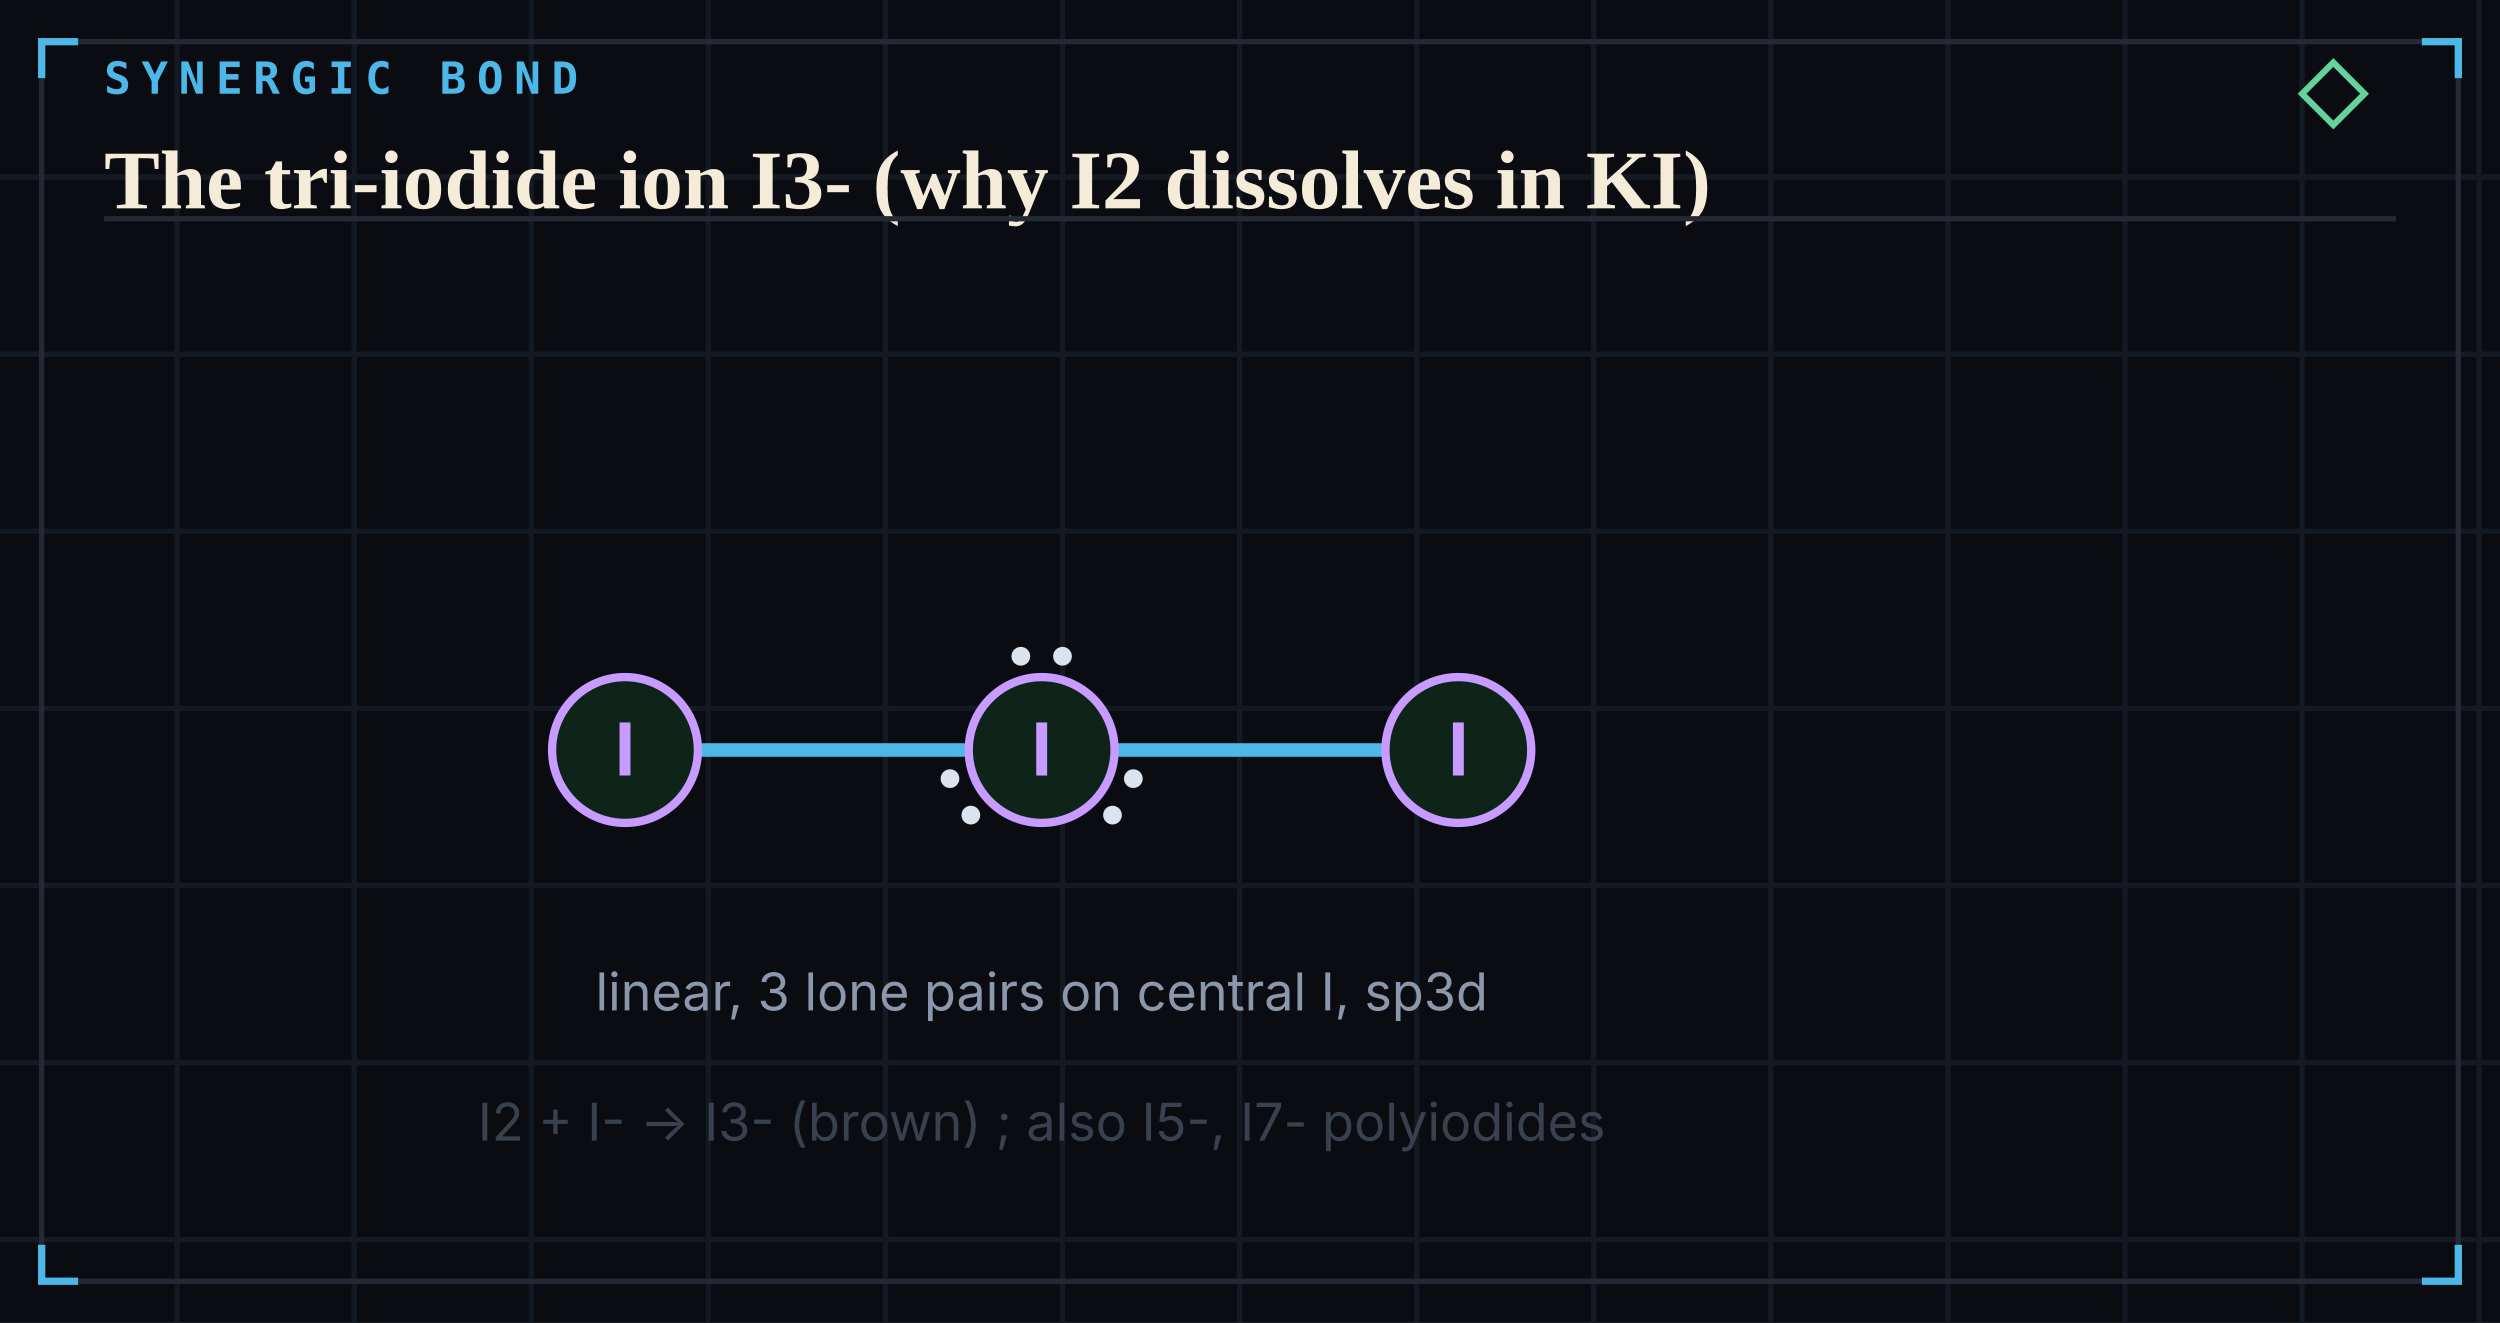
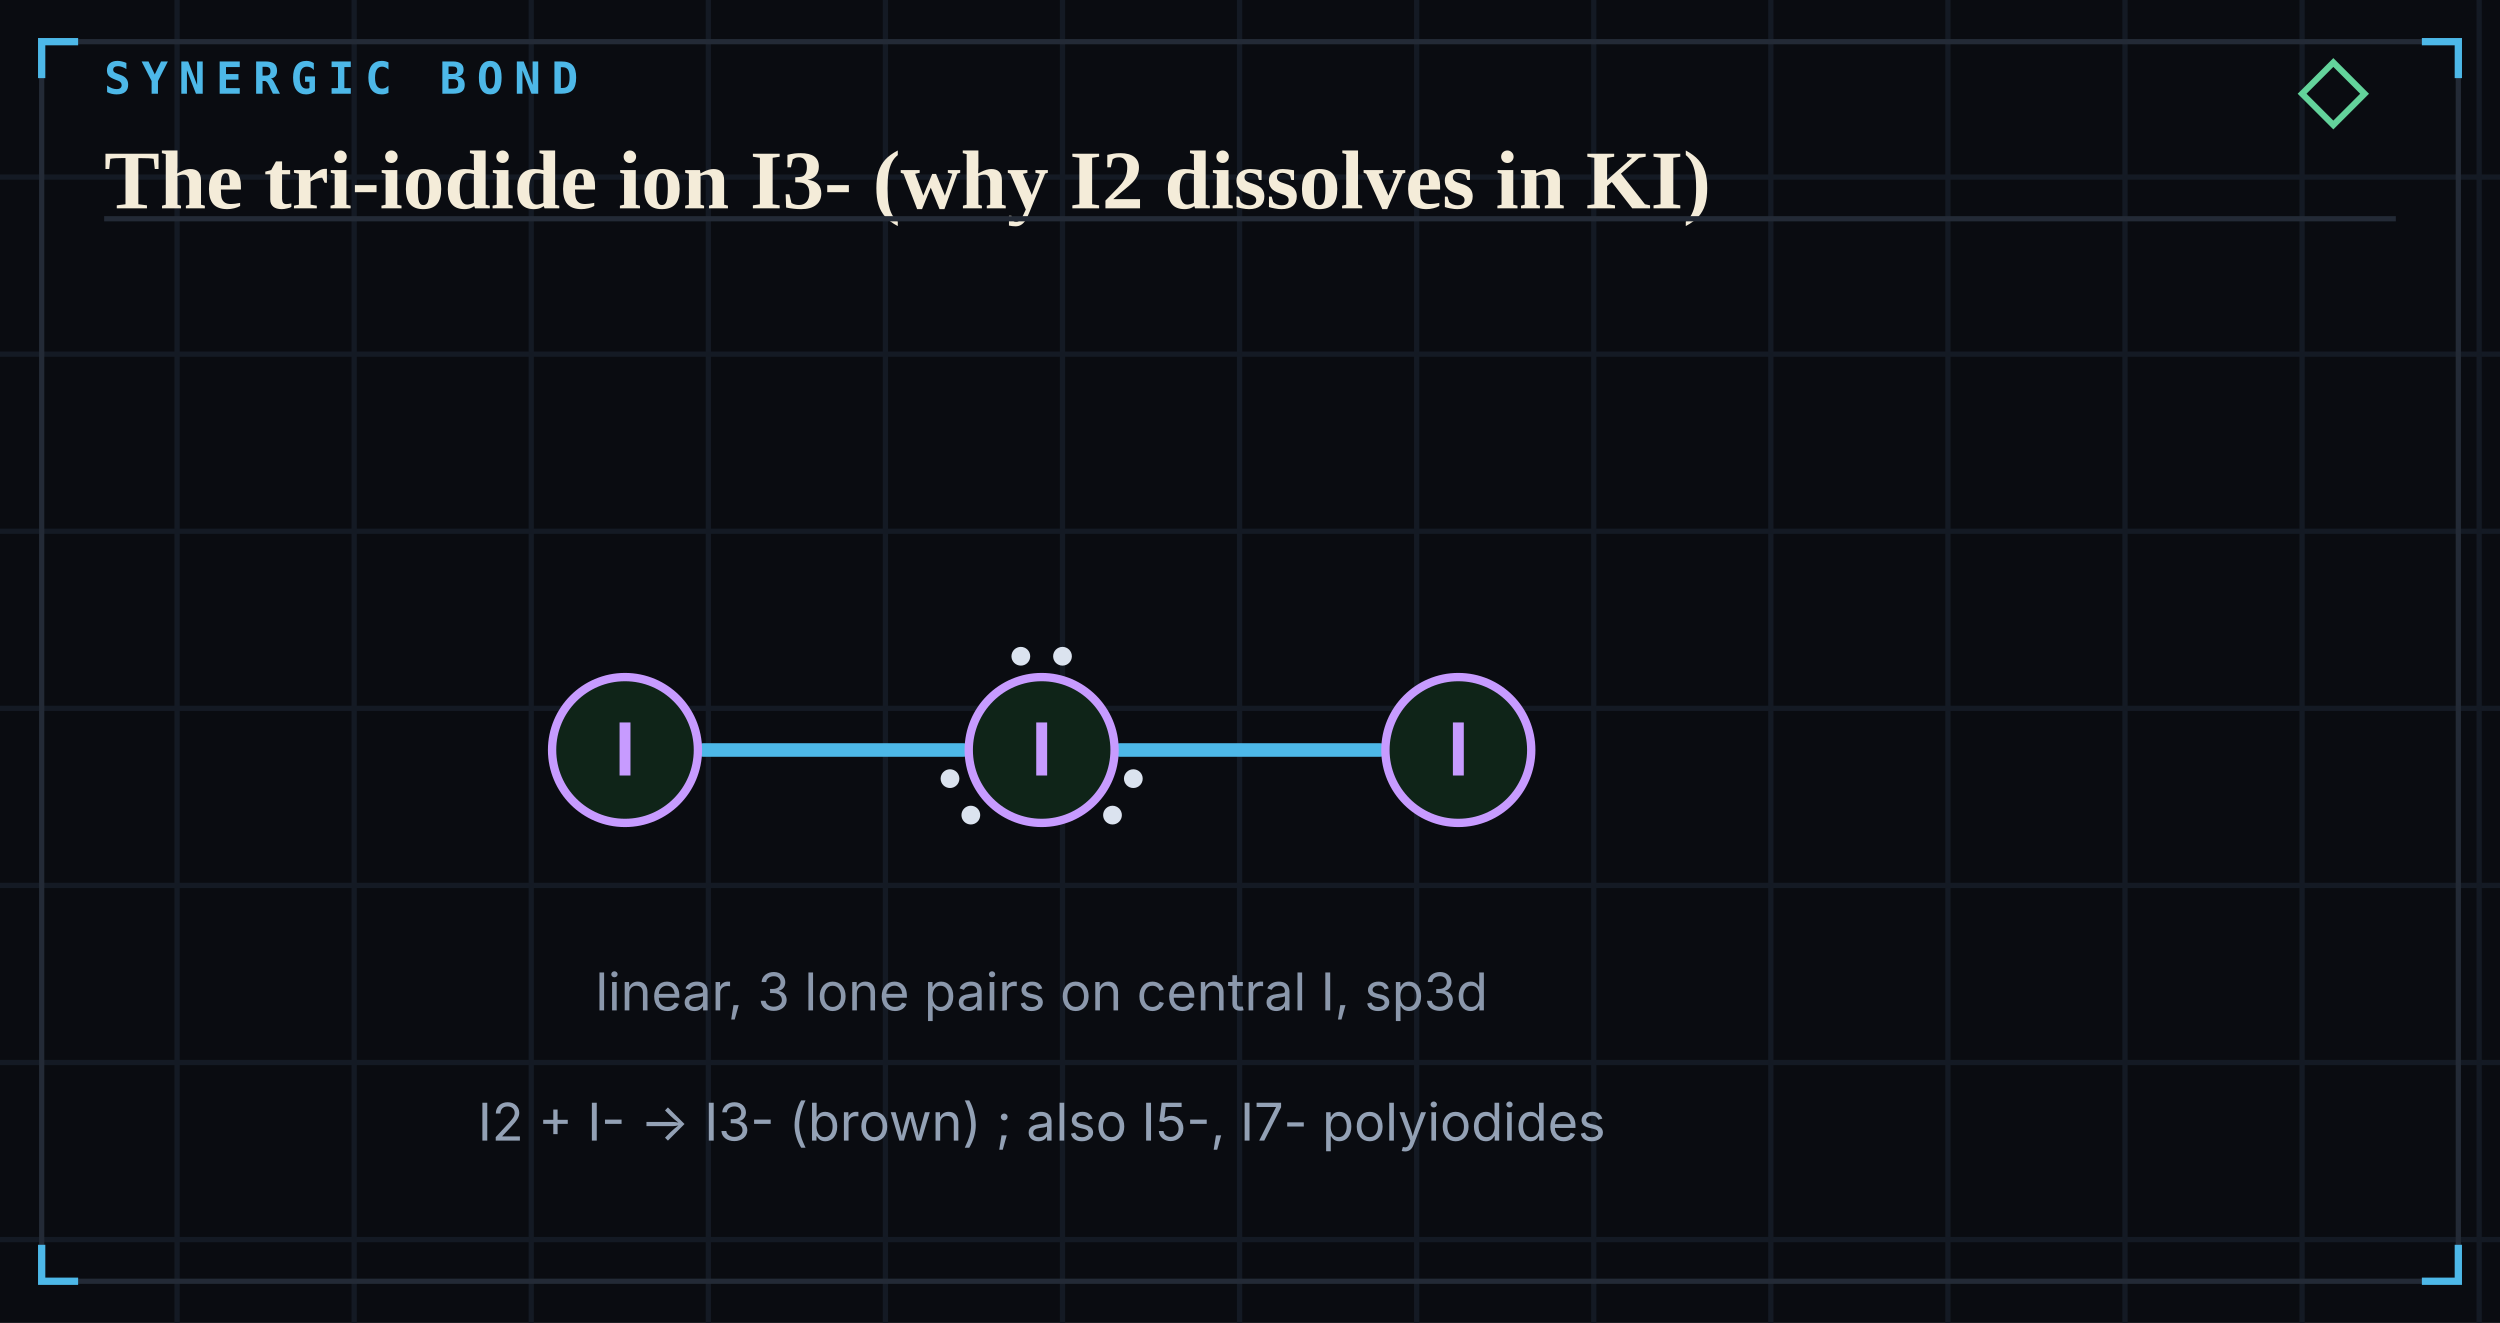
<svg xmlns="http://www.w3.org/2000/svg" width="480" height="254" viewBox="0 0 480 254" font-family="'Inter','Helvetica Neue',Arial,'DejaVu Sans',sans-serif">
  <rect width="480" height="254" fill="#0a0c11" />
  <g stroke="#141a24" stroke-width="1">
    <line x1="34" y1="0" x2="34" y2="254" />
    <line x1="68" y1="0" x2="68" y2="254" />
    <line x1="102" y1="0" x2="102" y2="254" />
    <line x1="136" y1="0" x2="136" y2="254" />
    <line x1="170" y1="0" x2="170" y2="254" />
    <line x1="204" y1="0" x2="204" y2="254" />
    <line x1="238" y1="0" x2="238" y2="254" />
    <line x1="272" y1="0" x2="272" y2="254" />
    <line x1="306" y1="0" x2="306" y2="254" />
    <line x1="340" y1="0" x2="340" y2="254" />
    <line x1="374" y1="0" x2="374" y2="254" />
    <line x1="408" y1="0" x2="408" y2="254" />
    <line x1="442" y1="0" x2="442" y2="254" />
    <line x1="476" y1="0" x2="476" y2="254" />
    <line x1="0" y1="34" x2="480" y2="34" />
    <line x1="0" y1="68" x2="480" y2="68" />
    <line x1="0" y1="102" x2="480" y2="102" />
    <line x1="0" y1="136" x2="480" y2="136" />
    <line x1="0" y1="170" x2="480" y2="170" />
    <line x1="0" y1="204" x2="480" y2="204" />
    <line x1="0" y1="238" x2="480" y2="238" />
  </g>
  <rect x="8" y="8" width="464" height="238" fill="none" stroke="#232a36" stroke-width="1" />
  <path d="M 8 15 L 8 8 L 15 8" stroke="#4db8e8" stroke-width="1.4" fill="none" />
  <path d="M 472 15 L 472 8 L 465 8" stroke="#4db8e8" stroke-width="1.4" fill="none" />
  <path d="M 8 239 L 8 246 L 15 246" stroke="#4db8e8" stroke-width="1.4" fill="none" />
  <path d="M 472 239 L 472 246 L 465 246" stroke="#4db8e8" stroke-width="1.4" fill="none" />
  <text x="20" y="18" font-size="8.5" font-weight="bold" fill="#4db8e8" text-anchor="start" font-family="'SF Mono','DejaVu Sans Mono',ui-monospace,Menlo,monospace" letter-spacing="0.24em">SYNERGIC BOND</text>
  <path d="M 448 12 l 6 6 l -6 6 l -6 -6 z" fill="none" stroke="#63d39b" stroke-width="1.2" />
  <text x="20" y="40" font-size="16" font-weight="bold" fill="#f4ecd9" text-anchor="start" font-family="'Georgia','Times New Roman',serif">The tri-iodide ion  I3-   (why I2 dissolves in KI)</text>
  <line x1="20" y1="42" x2="460" y2="42" stroke="#232a36" stroke-width="1" />
  <g transform="translate(0,34)">
    <line x1="135.0" y1="110.0" x2="185.0" y2="110.0" stroke="#4db8e8" stroke-width="2.6" stroke-linecap="round" />
    <line x1="215.0" y1="110.0" x2="265.0" y2="110.0" stroke="#4db8e8" stroke-width="2.6" stroke-linecap="round" />
    <circle cx="120.0" cy="110.0" r="14" fill="#0f2418" stroke="#c79bff" stroke-width="1.6" />
    <text x="120.0" y="114.9" font-size="14" font-weight="bold" fill="#c79bff" text-anchor="middle">I</text>
    <circle cx="200.0" cy="110.0" r="14" fill="#0f2418" stroke="#c79bff" stroke-width="1.6" />
    <text x="200.0" y="114.9" font-size="14" font-weight="bold" fill="#c79bff" text-anchor="middle">I</text>
    <circle cx="280.0" cy="110.0" r="14" fill="#0f2418" stroke="#c79bff" stroke-width="1.6" />
    <text x="280.0" y="114.9" font-size="14" font-weight="bold" fill="#c79bff" text-anchor="middle">I</text>
    <circle cx="217.6" cy="115.5" r="1.8" fill="#dbe3ef" />
    <circle cx="213.6" cy="122.5" r="1.8" fill="#dbe3ef" />
    <circle cx="186.4" cy="122.5" r="1.8" fill="#dbe3ef" />
    <circle cx="182.4" cy="115.5" r="1.8" fill="#dbe3ef" />
    <circle cx="196.0" cy="92.0" r="1.8" fill="#dbe3ef" />
    <circle cx="204.0" cy="92.0" r="1.8" fill="#dbe3ef" />
    <text x="200.0" y="160.0" font-size="10" font-weight="normal" fill="#8b98ac" text-anchor="middle">linear, 3 lone pairs on central I, sp3d</text>
-     <text x="200.0" y="185.0" font-size="10" font-weight="normal" fill="#39414f" text-anchor="middle">I2 + I-  -&gt;  I3-  (brown) ;  also I5-, I7- polyiodides</text>
+     <text x="200.0" y="185.0" font-size="10" font-weight="normal" fill="#93a1b5" text-anchor="middle">I2 + I-  →  I3-  (brown) ;  also I5-, I7- polyiodides</text>
  </g>
</svg>
